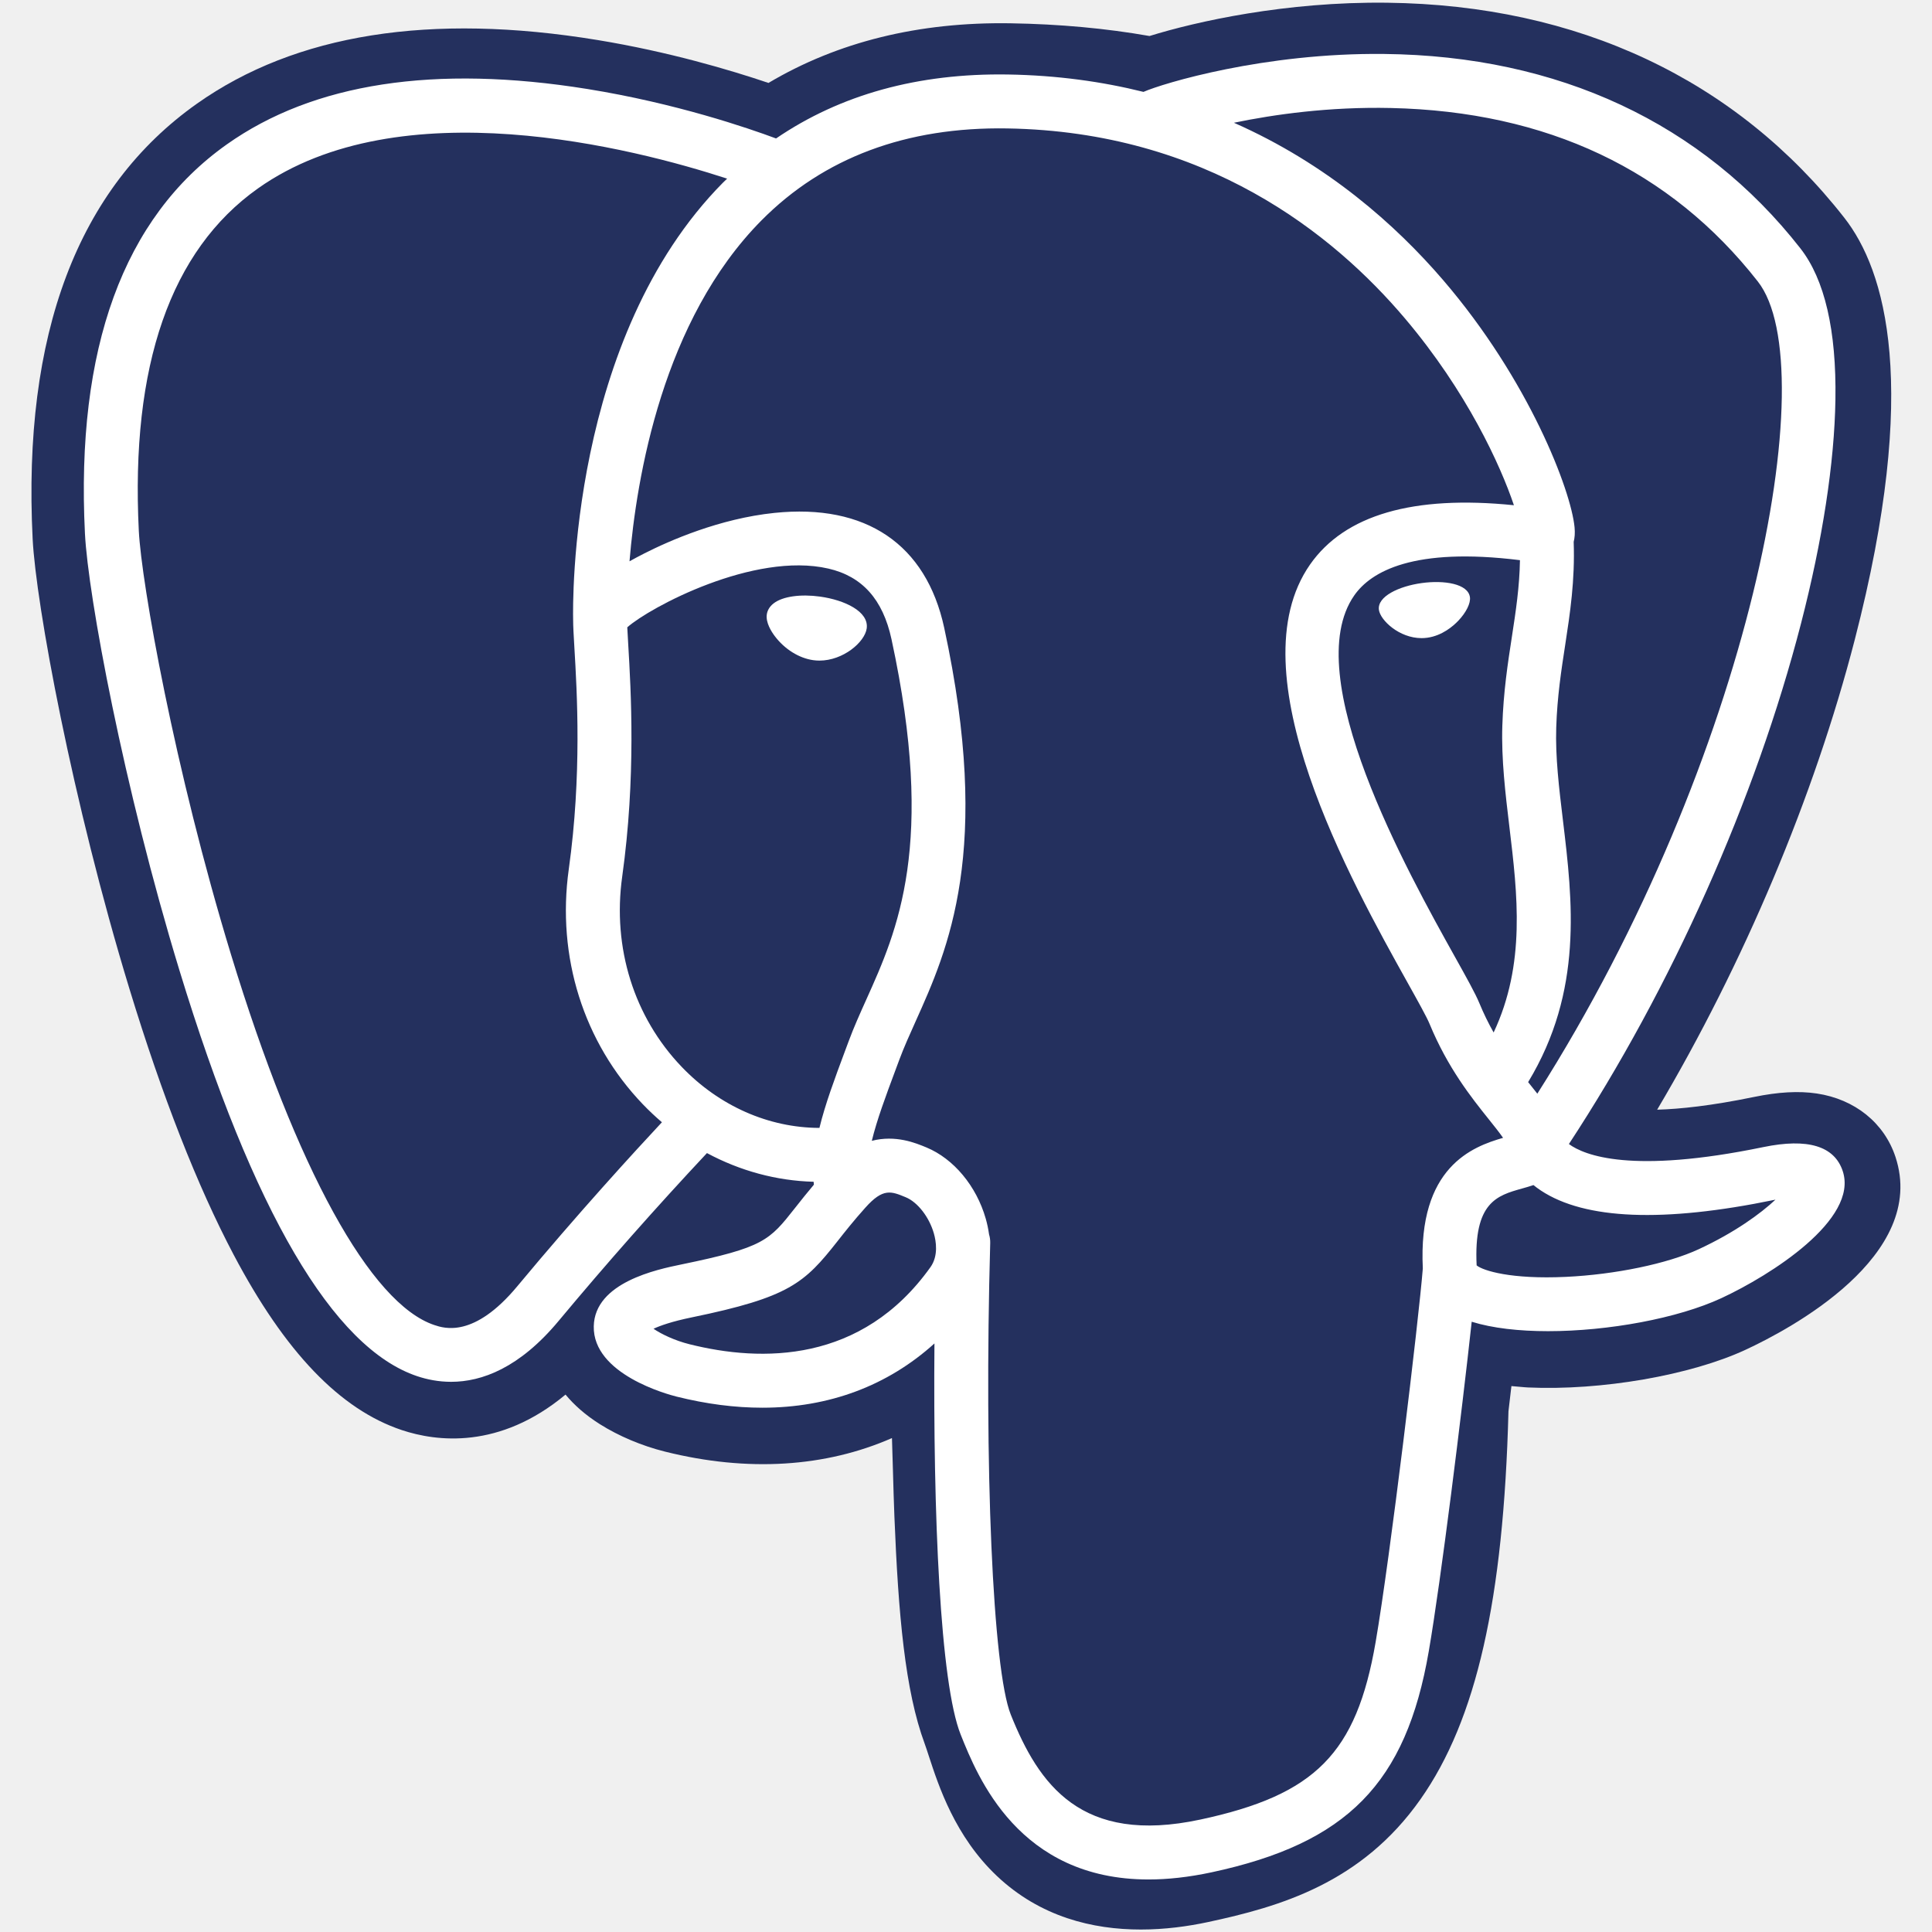
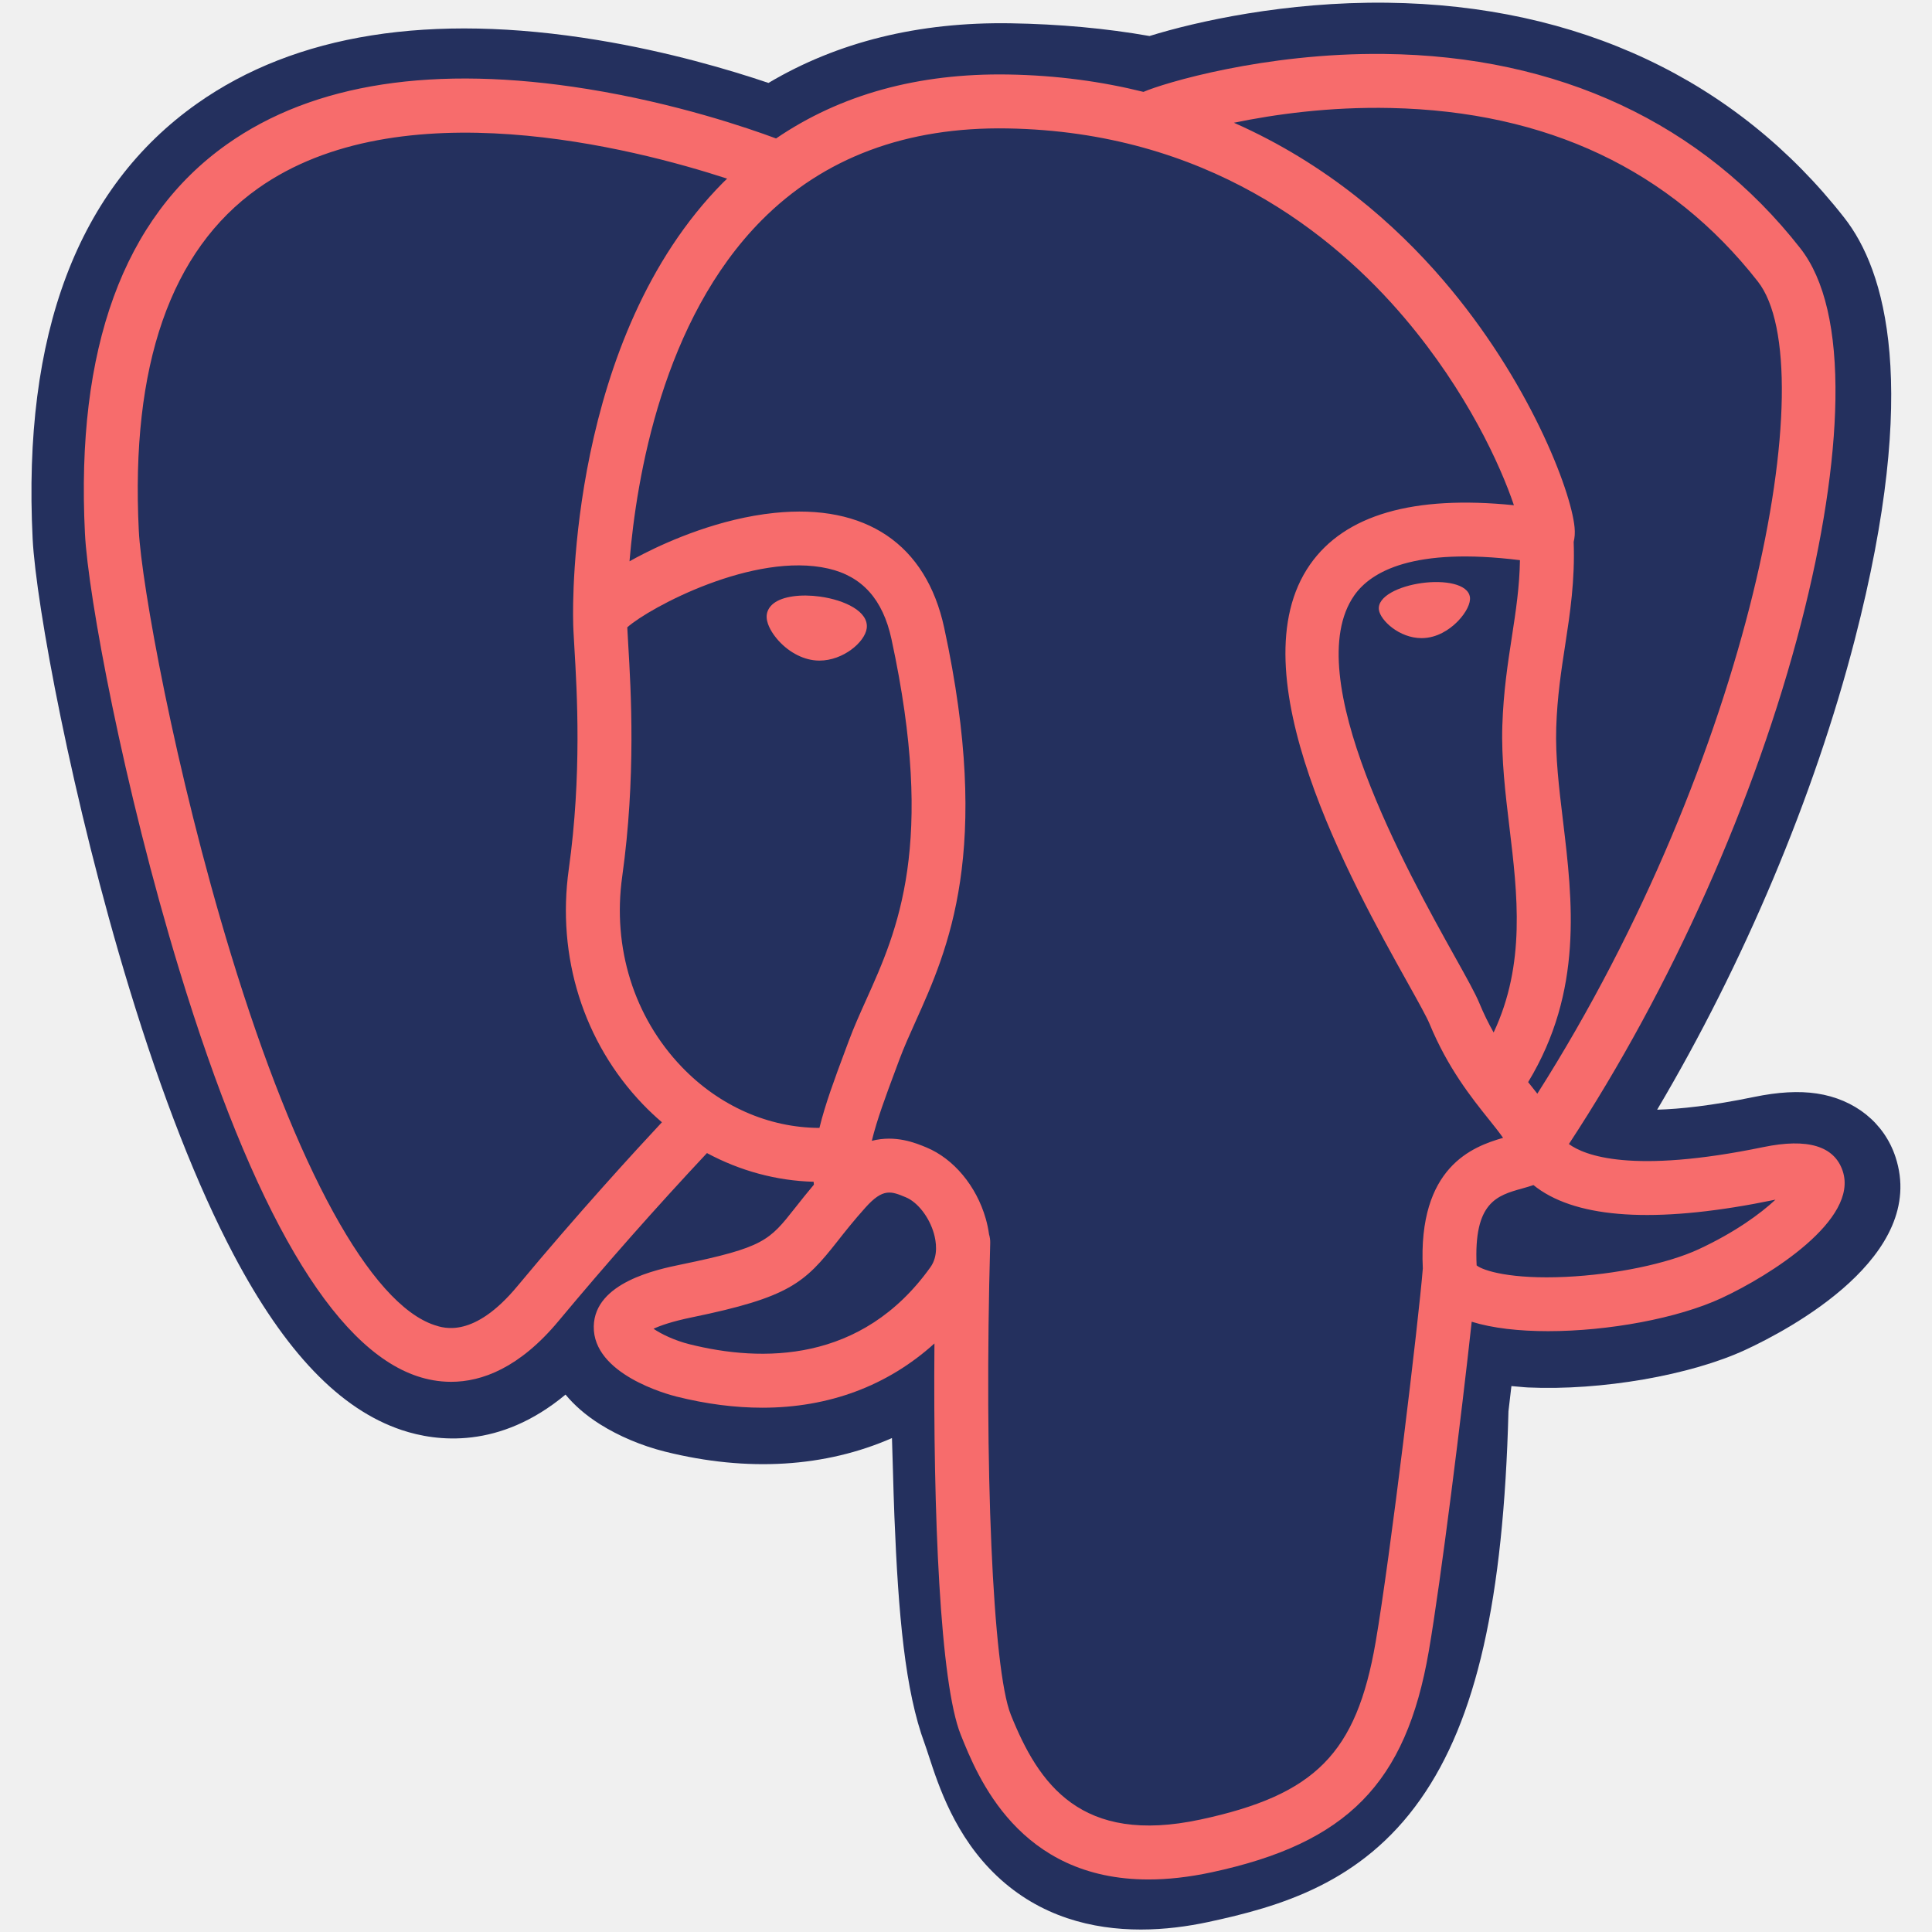
<svg xmlns="http://www.w3.org/2000/svg" viewBox="-4 0 264 264" preserveAspectRatio="xMinYMin meet" fill="#24305E">
  <path d="M255.008 158.086c-1.535-4.649-5.556-7.887-10.756-8.664-2.452-.366-5.26-.21-8.583.475-5.792 1.195-10.089 1.65-13.225 1.738 11.837-19.985 21.462-42.775 27.003-64.228 8.96-34.689 4.172-50.492-1.423-57.64C233.217 10.847 211.614.683 185.552.372c-13.903-.17-26.108 2.575-32.475 4.549-5.928-1.046-12.302-1.63-18.99-1.738-12.537-.2-23.614 2.533-33.079 8.15-5.24-1.772-13.65-4.27-23.362-5.864-22.842-3.75-41.252-.828-54.718 8.685C6.622 25.672-.937 45.684.461 73.634c.444 8.874 5.408 35.874 13.224 61.48 4.492 14.718 9.282 26.94 14.237 36.33 7.027 13.315 14.546 21.156 22.987 23.972 4.731 1.576 13.327 2.68 22.368-4.85 1.146 1.388 2.675 2.767 4.704 4.048 2.577 1.625 5.728 2.953 8.875 3.74 11.341 2.835 21.964 2.126 31.027-1.848.056 1.612.099 3.152.135 4.482.06 2.157.12 4.272.199 6.25.537 13.374 1.447 23.773 4.143 31.049.148.4.347 1.01.557 1.657 1.345 4.118 3.594 11.012 9.316 16.411 5.925 5.593 13.092 7.308 19.656 7.308 3.292 0 6.433-.432 9.188-1.022 9.82-2.105 20.973-5.311 29.041-16.799 7.628-10.86 11.336-27.217 12.007-52.99.087-.729.167-1.425.244-2.088l.16-1.362 1.797.158.463.031c10.002.456 22.232-1.665 29.743-5.154 5.935-2.754 24.954-12.795 20.476-26.351" />
  <path d="M237.906 160.722c-29.74 6.135-31.785-3.934-31.785-3.934 31.4-46.593 44.527-105.736 33.2-120.211-30.904-39.485-84.399-20.811-85.292-20.327l-.287.052c-5.876-1.22-12.451-1.946-19.842-2.067-13.456-.22-23.664 3.528-31.41 9.402 0 0-95.43-39.314-90.991 49.444.944 18.882 27.064 142.873 58.218 105.422 11.387-13.695 22.39-25.274 22.39-25.274 5.464 3.63 12.006 5.482 18.864 4.817l.533-.452c-.166 1.7-.09 3.363.213 5.332-8.026 8.967-5.667 10.541-21.711 13.844-16.235 3.346-6.698 9.302-.471 10.86 7.549 1.887 25.013 4.561 36.813-11.958l-.47 1.885c3.144 2.519 5.352 16.383 4.982 28.952-.37 12.568-.617 21.197 1.86 27.937 2.479 6.74 4.948 21.905 26.04 17.386 17.623-3.777 26.756-13.564 28.027-29.89.901-11.606 2.942-9.89 3.07-20.267l1.637-4.912c1.887-15.733.3-20.809 11.157-18.448l2.64.232c7.99.363 18.45-1.286 24.589-4.139 13.218-6.134 21.058-16.377 8.024-13.686h.002" fill="#24305E" />
-   <path d="M108.076 81.525c-2.68-.373-5.107-.028-6.335.902-.69.523-.904 1.129-.962 1.546-.154 1.105.62 2.327 1.096 2.957 1.346 1.784 3.312 3.01 5.258 3.28.282.04.563.058.842.058 3.245 0 6.196-2.527 6.456-4.392.325-2.336-3.066-3.893-6.355-4.35M196.86 81.599c-.256-1.831-3.514-2.353-6.606-1.923-3.088.43-6.082 1.824-5.832 3.659.2 1.427 2.777 3.863 5.827 3.863.258 0 .518-.017.78-.054 2.036-.282 3.53-1.575 4.24-2.32 1.08-1.136 1.706-2.402 1.591-3.225" fill="#FFF" />
-   <path d="M247.802 160.025c-1.134-3.429-4.784-4.532-10.848-3.28-18.005 3.716-24.453 1.142-26.57-.417 13.995-21.32 25.508-47.092 31.719-71.137 2.942-11.39 4.567-21.968 4.7-30.59.147-9.463-1.465-16.417-4.789-20.665-13.402-17.125-33.072-26.311-56.882-26.563-16.369-.184-30.199 4.005-32.88 5.183-5.646-1.404-11.801-2.266-18.502-2.376-12.288-.199-22.91 2.743-31.704 8.74-3.82-1.422-13.692-4.811-25.765-6.756-20.872-3.36-37.458-.814-49.294 7.571-14.123 10.006-20.643 27.892-19.38 53.16.425 8.501 5.269 34.653 12.913 59.698 10.062 32.964 21 51.625 32.508 55.464 1.347.449 2.9.763 4.613.763 4.198 0 9.345-1.892 14.7-8.33a529.832 529.832 0 0 1 20.261-22.926c4.524 2.428 9.494 3.784 14.577 3.92.01.133.023.266.035.398a117.66 117.66 0 0 0-2.57 3.175c-3.522 4.471-4.255 5.402-15.592 7.736-3.225.666-11.79 2.431-11.916 8.435-.136 6.56 10.125 9.315 11.294 9.607 4.074 1.02 7.999 1.523 11.742 1.523 9.103 0 17.114-2.992 23.516-8.781-.197 23.386.778 46.43 3.586 53.451 2.3 5.748 7.918 19.795 25.664 19.794 2.604 0 5.47-.303 8.623-.979 18.521-3.97 26.564-12.156 29.675-30.203 1.665-9.645 4.522-32.676 5.866-45.03 2.836.885 6.487 1.29 10.434 1.289 8.232 0 17.731-1.749 23.688-4.514 6.692-3.108 18.768-10.734 16.578-17.36zm-44.106-83.48c-.061 3.647-.563 6.958-1.095 10.414-.573 3.717-1.165 7.56-1.314 12.225-.147 4.54.42 9.26.968 13.825 1.108 9.22 2.245 18.712-2.156 28.078a36.508 36.508 0 0 1-1.95-4.009c-.547-1.326-1.735-3.456-3.38-6.404-6.399-11.476-21.384-38.35-13.713-49.316 2.285-3.264 8.084-6.62 22.64-4.813zm-17.644-61.787c21.334.471 38.21 8.452 50.158 23.72 9.164 11.711-.927 64.998-30.14 110.969a171.33 171.33 0 0 0-.886-1.117l-.37-.462c7.549-12.467 6.073-24.802 4.759-35.738-.54-4.488-1.05-8.727-.92-12.709.134-4.22.692-7.84 1.232-11.34.663-4.313 1.338-8.776 1.152-14.037.139-.552.195-1.204.122-1.978-.475-5.045-6.235-20.144-17.975-33.81-6.422-7.475-15.787-15.84-28.574-21.482 5.5-1.14 13.021-2.203 21.442-2.016zM66.674 175.778c-5.9 7.094-9.974 5.734-11.314 5.288-8.73-2.912-18.86-21.364-27.791-50.624-7.728-25.318-12.244-50.777-12.602-57.916-1.128-22.578 4.345-38.313 16.268-46.769 19.404-13.76 51.306-5.524 64.125-1.347-.184.182-.376.352-.558.537-21.036 21.244-20.537 57.54-20.485 59.759-.002.856.07 2.068.168 3.735.362 6.105 1.036 17.467-.764 30.334-1.672 11.957 2.014 23.66 10.111 32.109a36.275 36.275 0 0 0 2.617 2.468c-3.604 3.86-11.437 12.396-19.775 22.426zm22.479-29.993c-6.526-6.81-9.49-16.282-8.133-25.99 1.9-13.592 1.199-25.43.822-31.79-.053-.89-.1-1.67-.127-2.285 3.073-2.725 17.314-10.355 27.47-8.028 4.634 1.061 7.458 4.217 8.632 9.645 6.076 28.103.804 39.816-3.432 49.229-.873 1.939-1.698 3.772-2.402 5.668l-.546 1.466c-1.382 3.706-2.668 7.152-3.465 10.424-6.938-.02-13.687-2.984-18.819-8.34zm1.065 37.9c-2.026-.506-3.848-1.385-4.917-2.114.893-.42 2.482-.992 5.238-1.56 13.337-2.745 15.397-4.683 19.895-10.394 1.031-1.31 2.2-2.794 3.819-4.602l.002-.002c2.411-2.7 3.514-2.242 5.514-1.412 1.621.67 3.2 2.702 3.84 4.938.303 1.056.643 3.06-.47 4.62-9.396 13.156-23.088 12.987-32.921 10.526zm69.799 64.952c-16.316 3.496-22.093-4.829-25.9-14.346-2.457-6.144-3.665-33.85-2.808-64.447.011-.407-.047-.8-.159-1.17a15.444 15.444 0 0 0-.456-2.162c-1.274-4.452-4.379-8.176-8.104-9.72-1.48-.613-4.196-1.738-7.46-.903.696-2.868 1.903-6.107 3.212-9.614l.549-1.475c.618-1.663 1.394-3.386 2.214-5.21 4.433-9.848 10.504-23.337 3.915-53.81-2.468-11.414-10.71-16.988-23.204-15.693-7.49.775-14.343 3.797-17.761 5.53-.735.372-1.407.732-2.035 1.082.954-11.5 4.558-32.992 18.04-46.59 8.489-8.56 19.794-12.788 33.568-12.56 27.14.444 44.544 14.372 54.366 25.979 8.464 10.001 13.047 20.076 14.876 25.51-13.755-1.399-23.11 1.316-27.852 8.096-10.317 14.748 5.644 43.372 13.315 57.129 1.407 2.521 2.621 4.7 3.003 5.626 2.498 6.054 5.732 10.096 8.093 13.046.724.904 1.426 1.781 1.96 2.547-4.166 1.201-11.649 3.976-10.967 17.847-.55 6.96-4.461 39.546-6.448 51.059-2.623 15.21-8.22 20.875-23.957 24.25zm68.104-77.936c-4.26 1.977-11.389 3.46-18.161 3.779-7.48.35-11.288-.838-12.184-1.569-.42-8.644 2.797-9.547 6.202-10.503.535-.15 1.057-.297 1.561-.473.313.255.656.508 1.032.756 6.012 3.968 16.735 4.396 31.874 1.271l.166-.033c-2.042 1.909-5.536 4.471-10.49 6.772z" fill="#FFF" />
+   <path d="M108.076 81.525c-2.68-.373-5.107-.028-6.335.902-.69.523-.904 1.129-.962 1.546-.154 1.105.62 2.327 1.096 2.957 1.346 1.784 3.312 3.01 5.258 3.28.282.04.563.058.842.058 3.245 0 6.196-2.527 6.456-4.392.325-2.336-3.066-3.893-6.355-4.35M196.86 81.599c-.256-1.831-3.514-2.353-6.606-1.923-3.088.43-6.082 1.824-5.832 3.659.2 1.427 2.777 3.863 5.827 3.863.258 0 .518-.017.78-.054 2.036-.282 3.53-1.575 4.24-2.32 1.08-1.136 1.706-2.402 1.591-3.225" fill="#F76C6C" />
+   <path d="M247.802 160.025c-1.134-3.429-4.784-4.532-10.848-3.28-18.005 3.716-24.453 1.142-26.57-.417 13.995-21.32 25.508-47.092 31.719-71.137 2.942-11.39 4.567-21.968 4.7-30.59.147-9.463-1.465-16.417-4.789-20.665-13.402-17.125-33.072-26.311-56.882-26.563-16.369-.184-30.199 4.005-32.88 5.183-5.646-1.404-11.801-2.266-18.502-2.376-12.288-.199-22.91 2.743-31.704 8.74-3.82-1.422-13.692-4.811-25.765-6.756-20.872-3.36-37.458-.814-49.294 7.571-14.123 10.006-20.643 27.892-19.38 53.16.425 8.501 5.269 34.653 12.913 59.698 10.062 32.964 21 51.625 32.508 55.464 1.347.449 2.9.763 4.613.763 4.198 0 9.345-1.892 14.7-8.33a529.832 529.832 0 0 1 20.261-22.926c4.524 2.428 9.494 3.784 14.577 3.92.01.133.023.266.035.398a117.66 117.66 0 0 0-2.57 3.175c-3.522 4.471-4.255 5.402-15.592 7.736-3.225.666-11.79 2.431-11.916 8.435-.136 6.56 10.125 9.315 11.294 9.607 4.074 1.02 7.999 1.523 11.742 1.523 9.103 0 17.114-2.992 23.516-8.781-.197 23.386.778 46.43 3.586 53.451 2.3 5.748 7.918 19.795 25.664 19.794 2.604 0 5.47-.303 8.623-.979 18.521-3.97 26.564-12.156 29.675-30.203 1.665-9.645 4.522-32.676 5.866-45.03 2.836.885 6.487 1.29 10.434 1.289 8.232 0 17.731-1.749 23.688-4.514 6.692-3.108 18.768-10.734 16.578-17.36zm-44.106-83.48c-.061 3.647-.563 6.958-1.095 10.414-.573 3.717-1.165 7.56-1.314 12.225-.147 4.54.42 9.26.968 13.825 1.108 9.22 2.245 18.712-2.156 28.078a36.508 36.508 0 0 1-1.95-4.009c-.547-1.326-1.735-3.456-3.38-6.404-6.399-11.476-21.384-38.35-13.713-49.316 2.285-3.264 8.084-6.62 22.64-4.813zm-17.644-61.787c21.334.471 38.21 8.452 50.158 23.72 9.164 11.711-.927 64.998-30.14 110.969a171.33 171.33 0 0 0-.886-1.117l-.37-.462c7.549-12.467 6.073-24.802 4.759-35.738-.54-4.488-1.05-8.727-.92-12.709.134-4.22.692-7.84 1.232-11.34.663-4.313 1.338-8.776 1.152-14.037.139-.552.195-1.204.122-1.978-.475-5.045-6.235-20.144-17.975-33.81-6.422-7.475-15.787-15.84-28.574-21.482 5.5-1.14 13.021-2.203 21.442-2.016zM66.674 175.778c-5.9 7.094-9.974 5.734-11.314 5.288-8.73-2.912-18.86-21.364-27.791-50.624-7.728-25.318-12.244-50.777-12.602-57.916-1.128-22.578 4.345-38.313 16.268-46.769 19.404-13.76 51.306-5.524 64.125-1.347-.184.182-.376.352-.558.537-21.036 21.244-20.537 57.54-20.485 59.759-.002.856.07 2.068.168 3.735.362 6.105 1.036 17.467-.764 30.334-1.672 11.957 2.014 23.66 10.111 32.109a36.275 36.275 0 0 0 2.617 2.468c-3.604 3.86-11.437 12.396-19.775 22.426zm22.479-29.993c-6.526-6.81-9.49-16.282-8.133-25.99 1.9-13.592 1.199-25.43.822-31.79-.053-.89-.1-1.67-.127-2.285 3.073-2.725 17.314-10.355 27.47-8.028 4.634 1.061 7.458 4.217 8.632 9.645 6.076 28.103.804 39.816-3.432 49.229-.873 1.939-1.698 3.772-2.402 5.668l-.546 1.466c-1.382 3.706-2.668 7.152-3.465 10.424-6.938-.02-13.687-2.984-18.819-8.34zm1.065 37.9c-2.026-.506-3.848-1.385-4.917-2.114.893-.42 2.482-.992 5.238-1.56 13.337-2.745 15.397-4.683 19.895-10.394 1.031-1.31 2.2-2.794 3.819-4.602l.002-.002c2.411-2.7 3.514-2.242 5.514-1.412 1.621.67 3.2 2.702 3.84 4.938.303 1.056.643 3.06-.47 4.62-9.396 13.156-23.088 12.987-32.921 10.526zm69.799 64.952c-16.316 3.496-22.093-4.829-25.9-14.346-2.457-6.144-3.665-33.85-2.808-64.447.011-.407-.047-.8-.159-1.17a15.444 15.444 0 0 0-.456-2.162c-1.274-4.452-4.379-8.176-8.104-9.72-1.48-.613-4.196-1.738-7.46-.903.696-2.868 1.903-6.107 3.212-9.614l.549-1.475c.618-1.663 1.394-3.386 2.214-5.21 4.433-9.848 10.504-23.337 3.915-53.81-2.468-11.414-10.71-16.988-23.204-15.693-7.49.775-14.343 3.797-17.761 5.53-.735.372-1.407.732-2.035 1.082.954-11.5 4.558-32.992 18.04-46.59 8.489-8.56 19.794-12.788 33.568-12.56 27.14.444 44.544 14.372 54.366 25.979 8.464 10.001 13.047 20.076 14.876 25.51-13.755-1.399-23.11 1.316-27.852 8.096-10.317 14.748 5.644 43.372 13.315 57.129 1.407 2.521 2.621 4.7 3.003 5.626 2.498 6.054 5.732 10.096 8.093 13.046.724.904 1.426 1.781 1.96 2.547-4.166 1.201-11.649 3.976-10.967 17.847-.55 6.96-4.461 39.546-6.448 51.059-2.623 15.21-8.22 20.875-23.957 24.25zm68.104-77.936c-4.26 1.977-11.389 3.46-18.161 3.779-7.48.35-11.288-.838-12.184-1.569-.42-8.644 2.797-9.547 6.202-10.503.535-.15 1.057-.297 1.561-.473.313.255.656.508 1.032.756 6.012 3.968 16.735 4.396 31.874 1.271l.166-.033c-2.042 1.909-5.536 4.471-10.49 6.772z" fill="#F76C6C" />
</svg>
